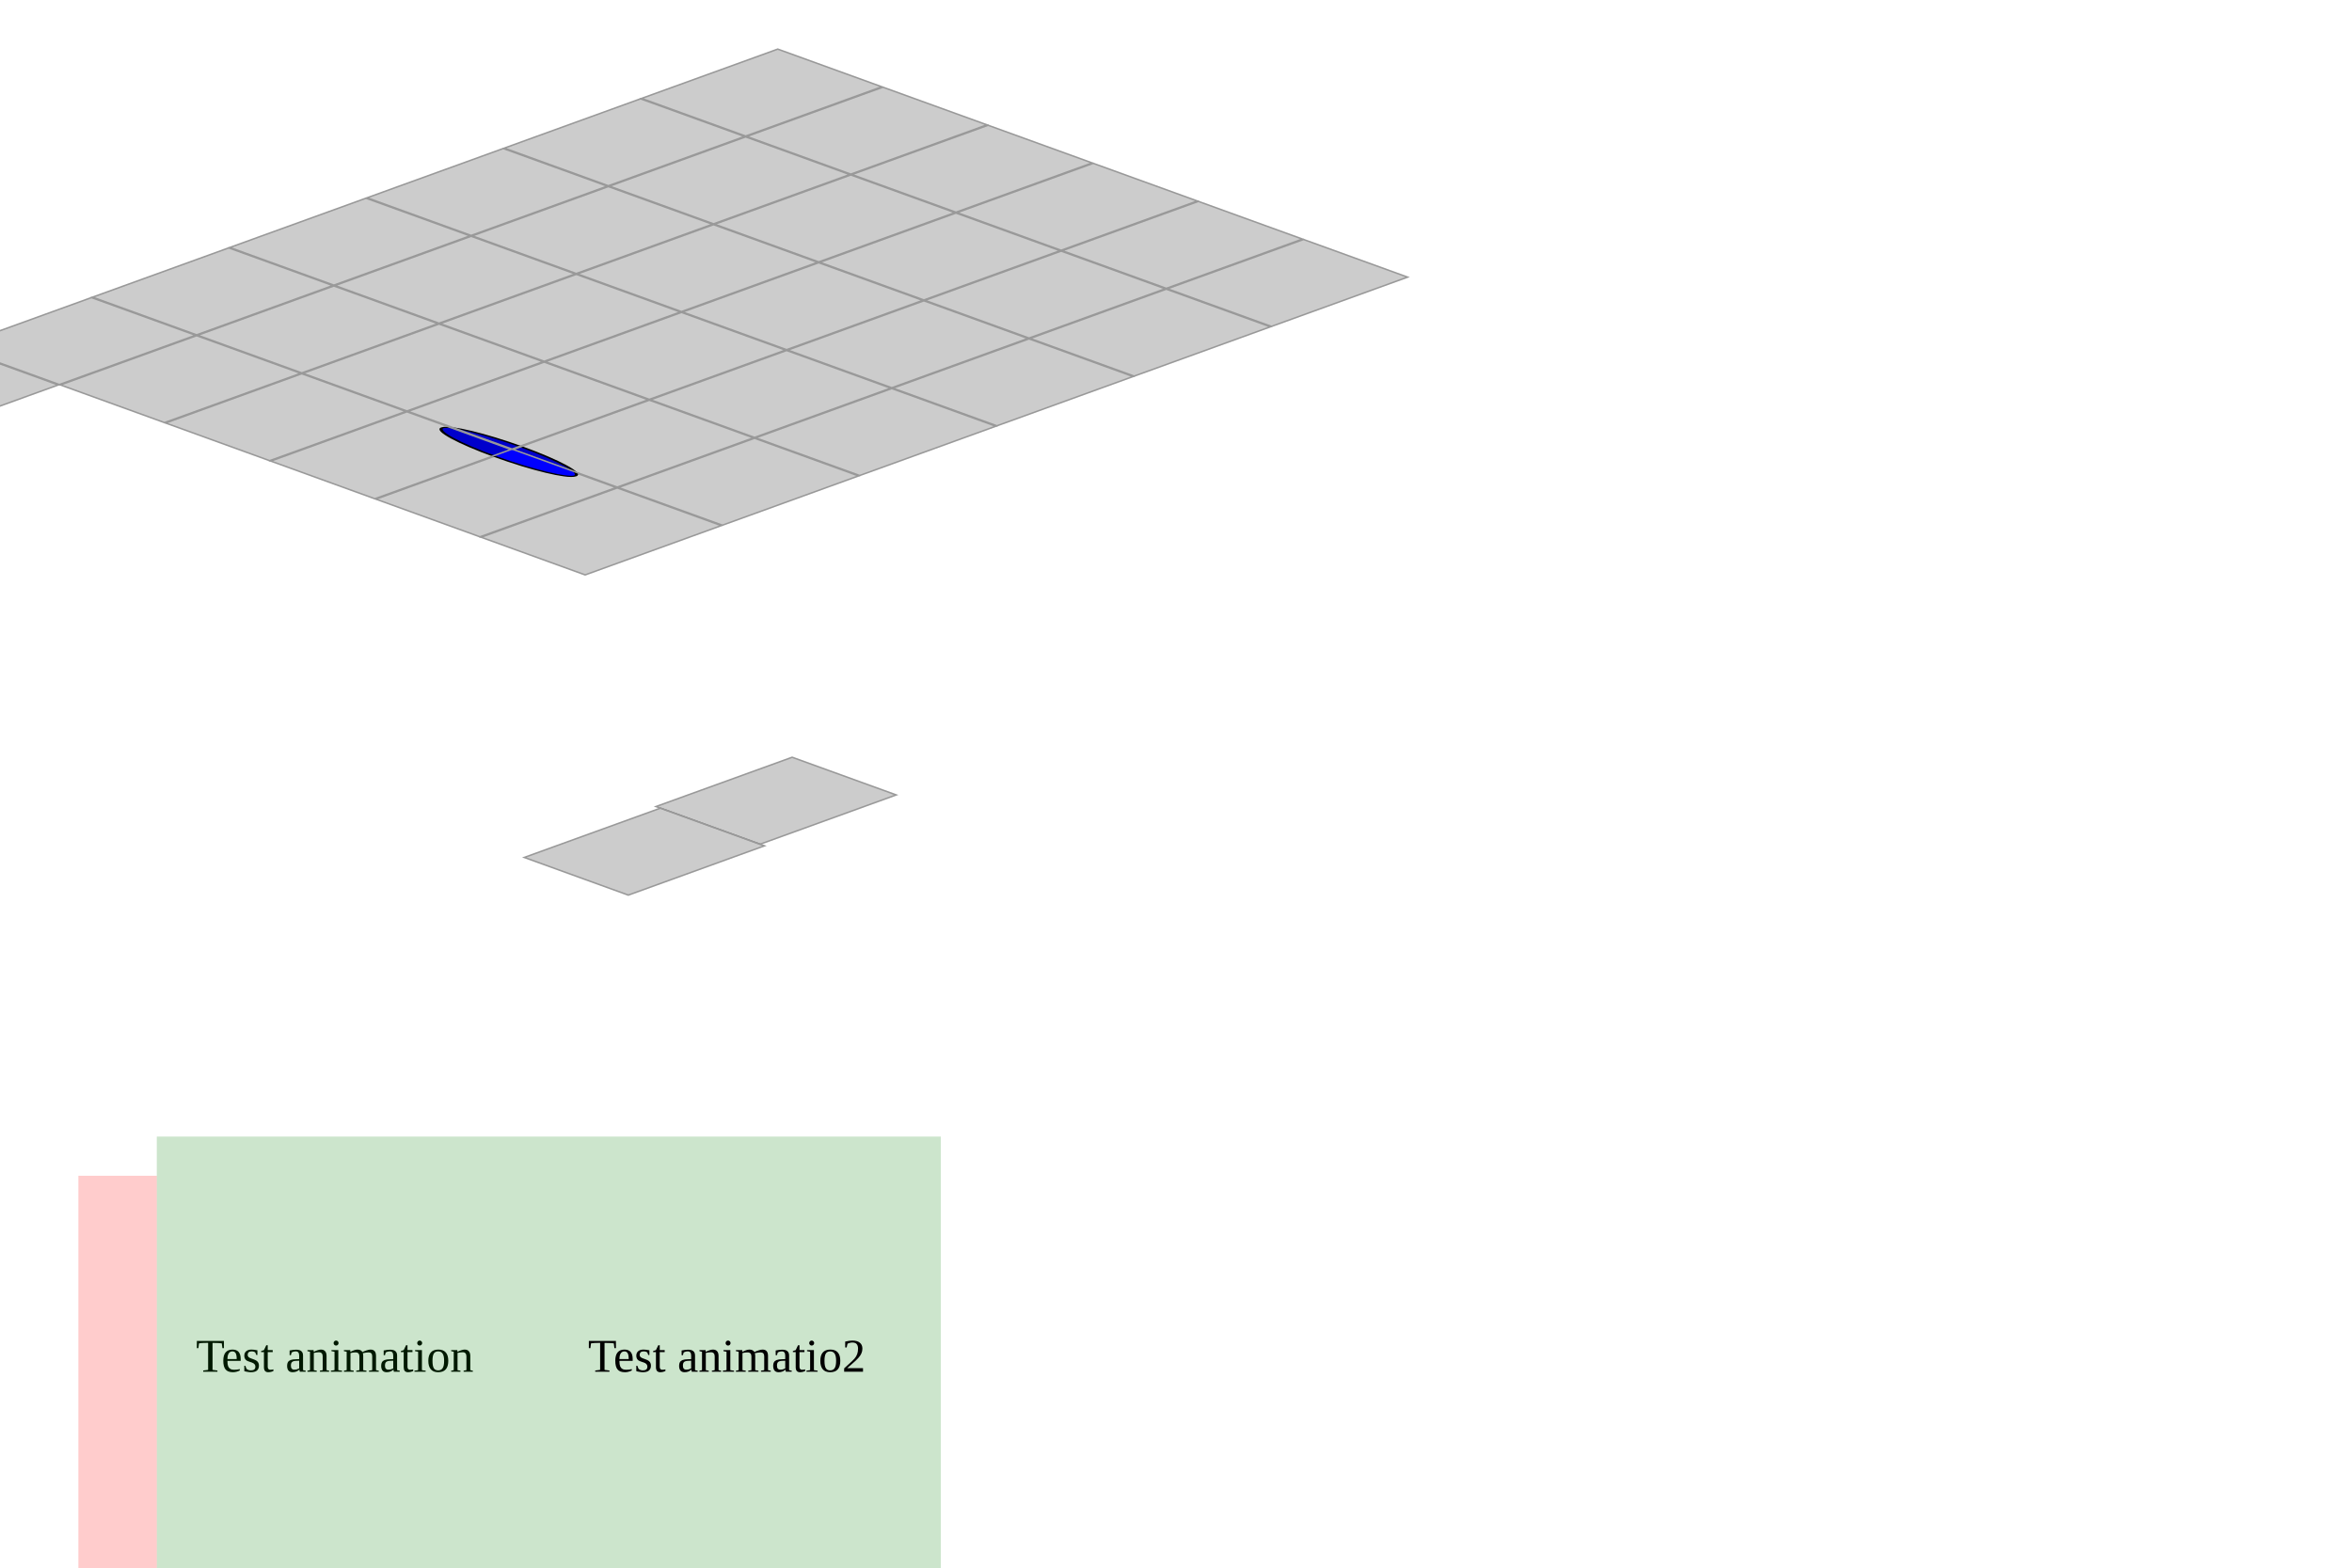
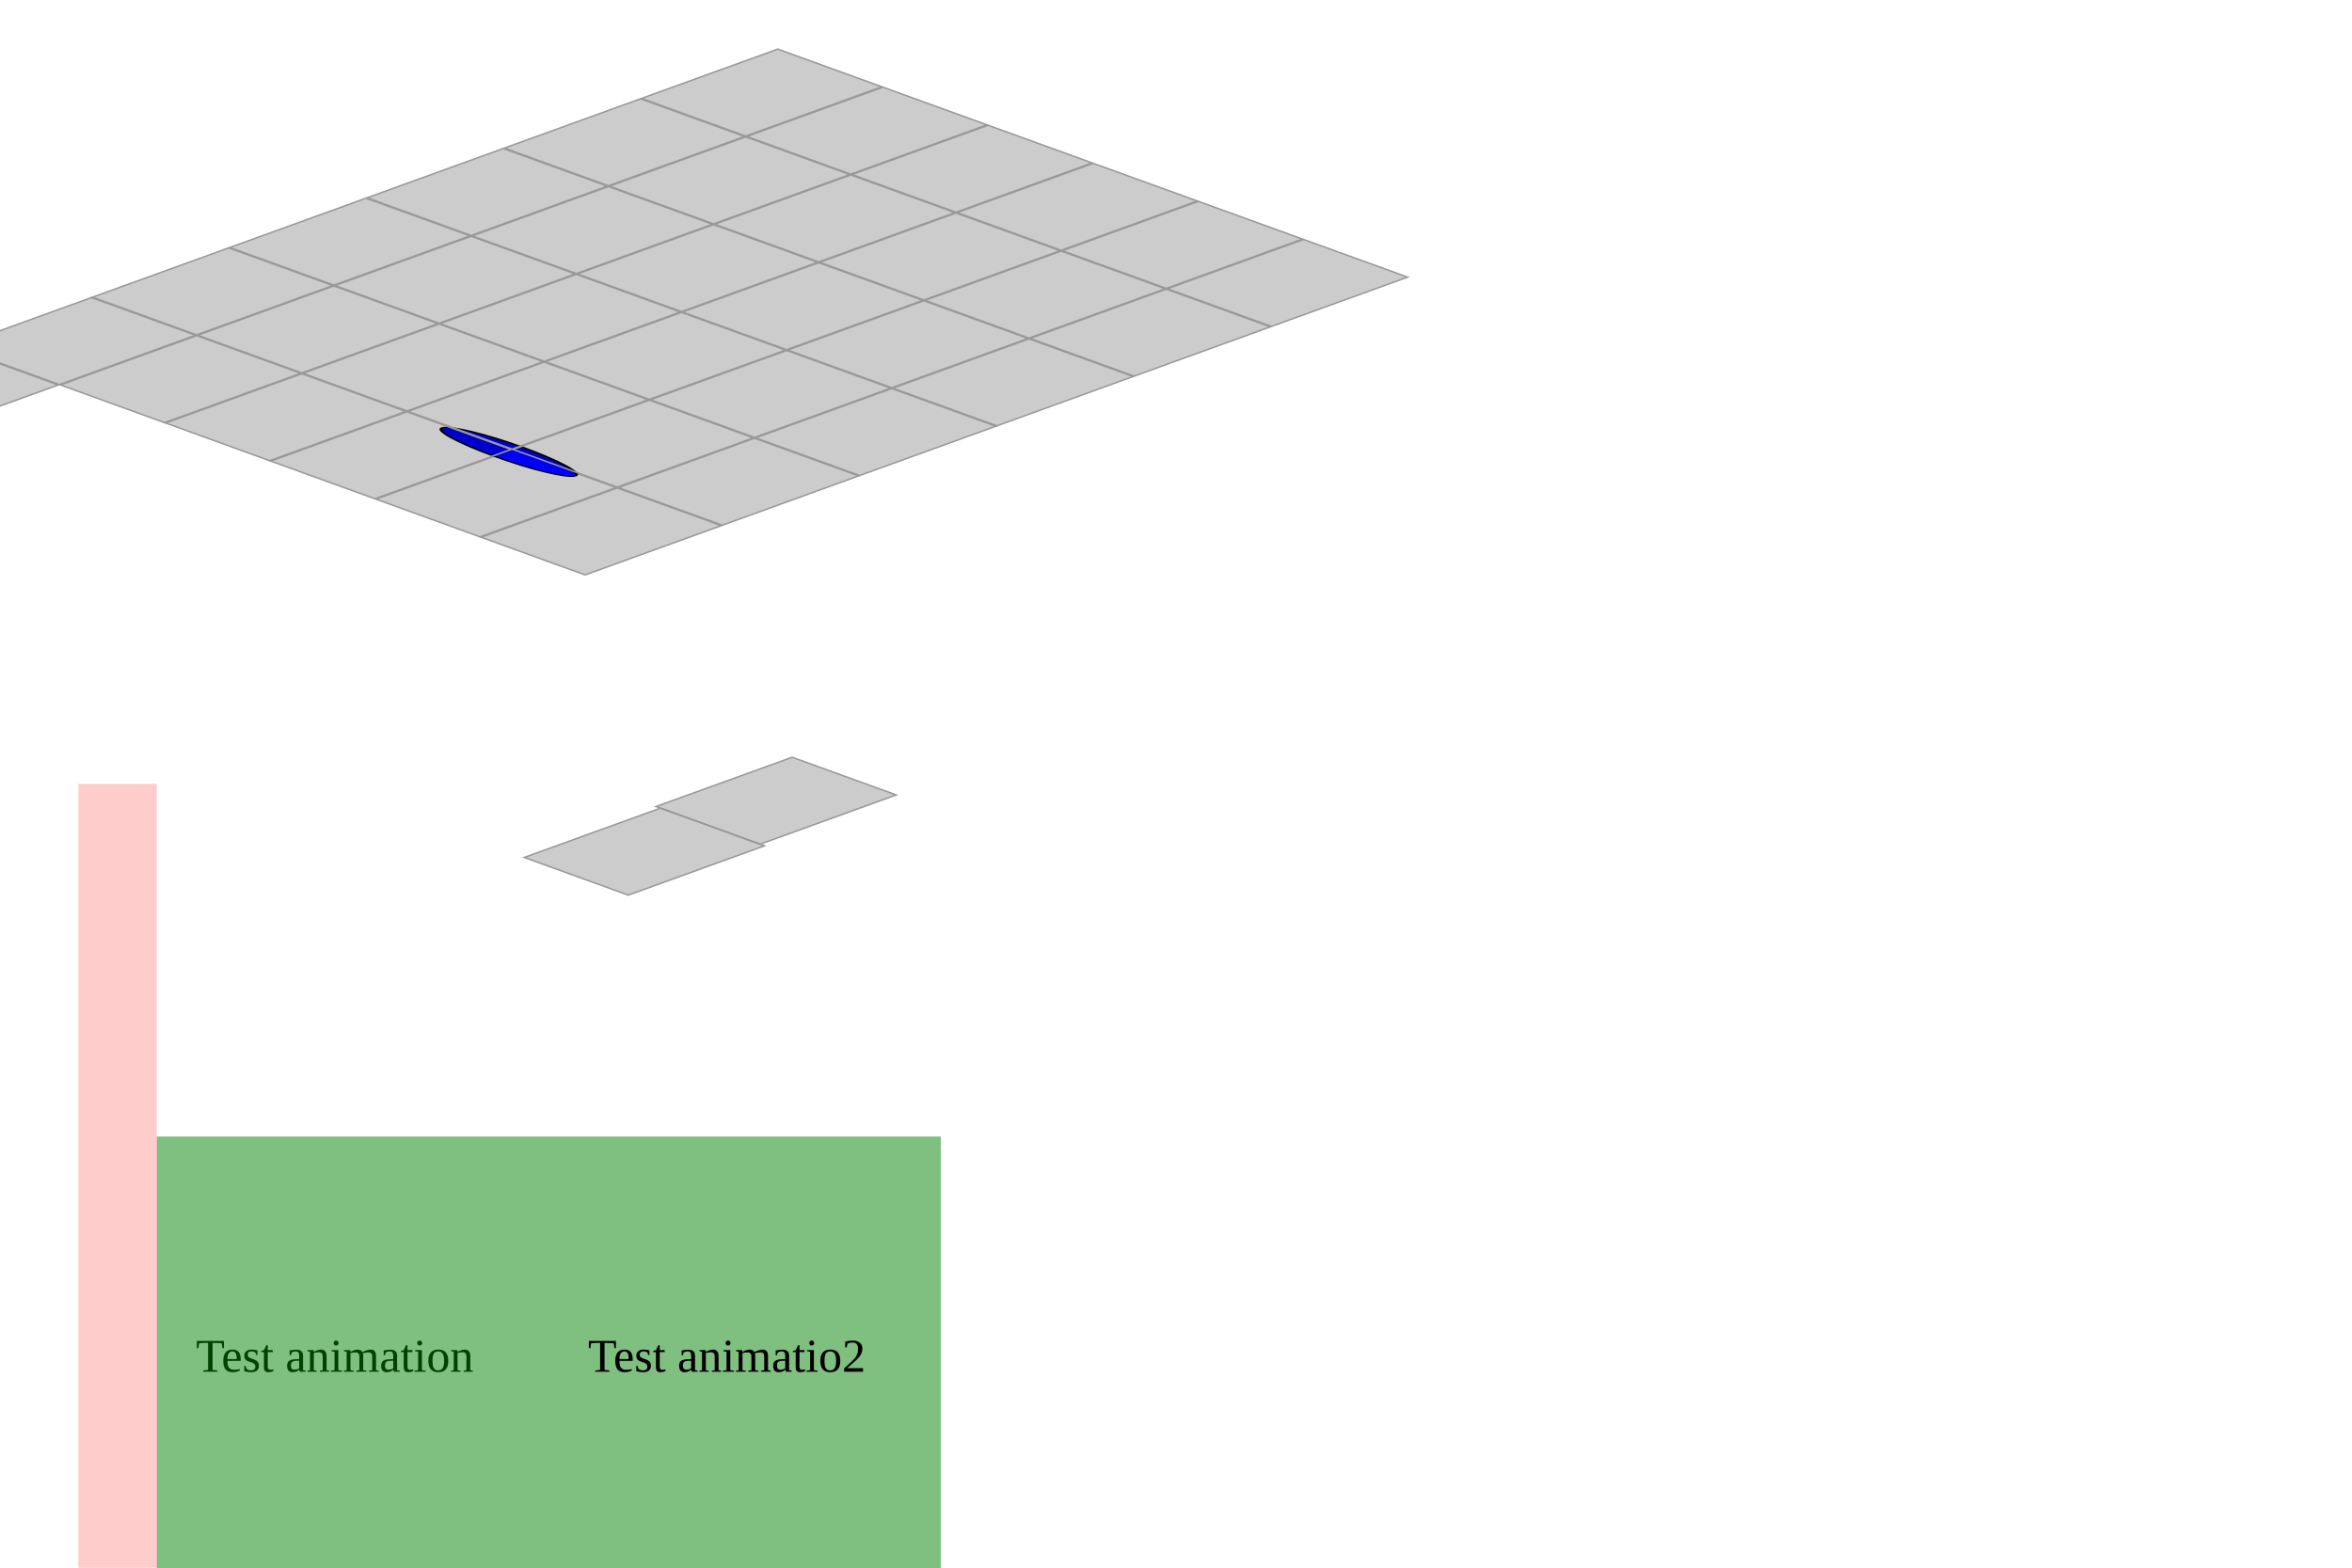
<svg xmlns="http://www.w3.org/2000/svg" id="root" xml:space="preserve" width="600" height="400">
  <text x="50" y="350">Test animation</text>
-   <rect id="go" x="40" y="290" width="200" height="600" style="fill:green;fill-opacity:0.2" />
+   <rect id="go" x="40" y="290" width="200" height="600" style="fill:green;fill-opacity:0.5" />
  <text x="20" y="480" font-size="15">Click on circle or rectangle and move it button pressed</text>
  <g>
    <text x="150" y="350">Test animatio2</text>
-     <rect id="go" x="20" y="300" width="20" height="200" style="fill:red;fill-opacity:0.2" />
+     <rect id="go" x="20" y="200" width="20" height="200" style="fill:red;fill-opacity:0.2" />
  </g>
  <style id="style4">
        .room{
            fill:       bue;
            fill-opacity:0.2;
            stroke:     #999;
            stroke-width:   2;
        }
        .room:hover{
            fill:       green;
            fill-opacity:0.2;
        }
    </style>
  <g transform="matrix(0.2823838,0.1022555,-0.2823838,0.1022555,420.923,74.49549)">
    <rect class="room" y="835" x="-697" height="123" width="94" />
    <rect class="room" width="94" height="123" x="-222" y="711" />
    <rect class="room" y="711" x="-317" height="123" width="94" />
    <ellipse cx="-316" cy="715" rx="60" ry="12" stroke="black" stroke-width="2px" style="fill:blue">
      <animateColor attributeName="fill" attributeType="CSS" from="blue" to="lime" begin="1s" dur="6s" repeatCount="indefinite" />
    </ellipse>
    <rect class="room" width="94" height="123" x="-412" y="711" />
    <rect class="room" y="711" x="-507" height="123" width="94" />
    <rect class="room" width="94" height="123" x="-602" y="711" />
    <rect class="room" y="711" x="-697" height="123" width="94" />
    <rect class="room" width="94" height="123" x="-222" y="587" />
    <rect class="room" y="587" x="-317" height="123" width="94" />
    <rect class="room" width="94" height="123" x="-412" y="587" />
    <rect class="room" y="587" x="-507" height="123" width="94" />
    <rect class="room" width="94" height="123" x="-602" y="587" />
    <rect class="room" y="587" x="-697" height="123" width="94" />
    <rect class="room" width="94" height="123" x="-222" y="463" />
    <rect class="room" y="463" x="-317" height="123" width="94" />
    <rect class="room" width="94" height="123" x="-412" y="463" />
    <rect class="room" y="463" x="-507" height="123" width="94" />
    <rect class="room" width="94" height="123" x="-602" y="463" />
    <rect class="room" y="463" x="-697" height="123" width="94" />
    <rect class="room" id="rect3843" width="94" height="123" x="-222" y="339" />
    <rect class="room" y="339" x="-317" height="123" width="94" />
    <rect class="room" id="rect3847" width="94" height="123" x="-412" y="339" />
    <rect class="room" y="339" x="-507" height="123" width="94" id="rect3849" />
    <rect class="room" id="rect3851" width="94" height="123" x="-602" y="339" />
    <rect class="room" y="339" x="-697" height="123" width="94" id="rect3853" />
    <rect class="room" id="rect3855" width="94" height="123" x="-222" y="215" />
    <rect class="room" y="215" x="-317" height="123" width="94" id="rect3857" />
    <rect class="room" id="rect3859" width="94" height="123" x="-412" y="215" />
    <rect class="room" y="215" x="-507" height="123" width="94" id="rect3861" />
    <rect class="room" id="rect3863" width="94" height="123" x="-602" y="215" />
    <rect class="room" y="215" x="-697" height="123" width="94" id="rect3865" />
    <rect class="room" id="rect3867" width="94" height="123" x="-222" y="91" />
    <rect class="room" y="91" x="-317" height="123" width="94" id="rect3869" />
    <rect class="room" id="rect3871" width="94" height="123" x="-412" y="91" />
    <rect class="room" y="91" x="-507" height="123" width="94" id="rect3873" />
    <rect class="room" id="rect3875" width="94" height="123" x="-602" y="91" />
    <rect class="room" y="91" x="-697" height="123" width="94" id="rect3877" />
    <rect class="room" y="1091" x="197" height="123" width="94" id="rect3877" />
    <rect class="room" y="968" x="193" height="123" width="94" id="rect3877" />
  </g>
</svg>
